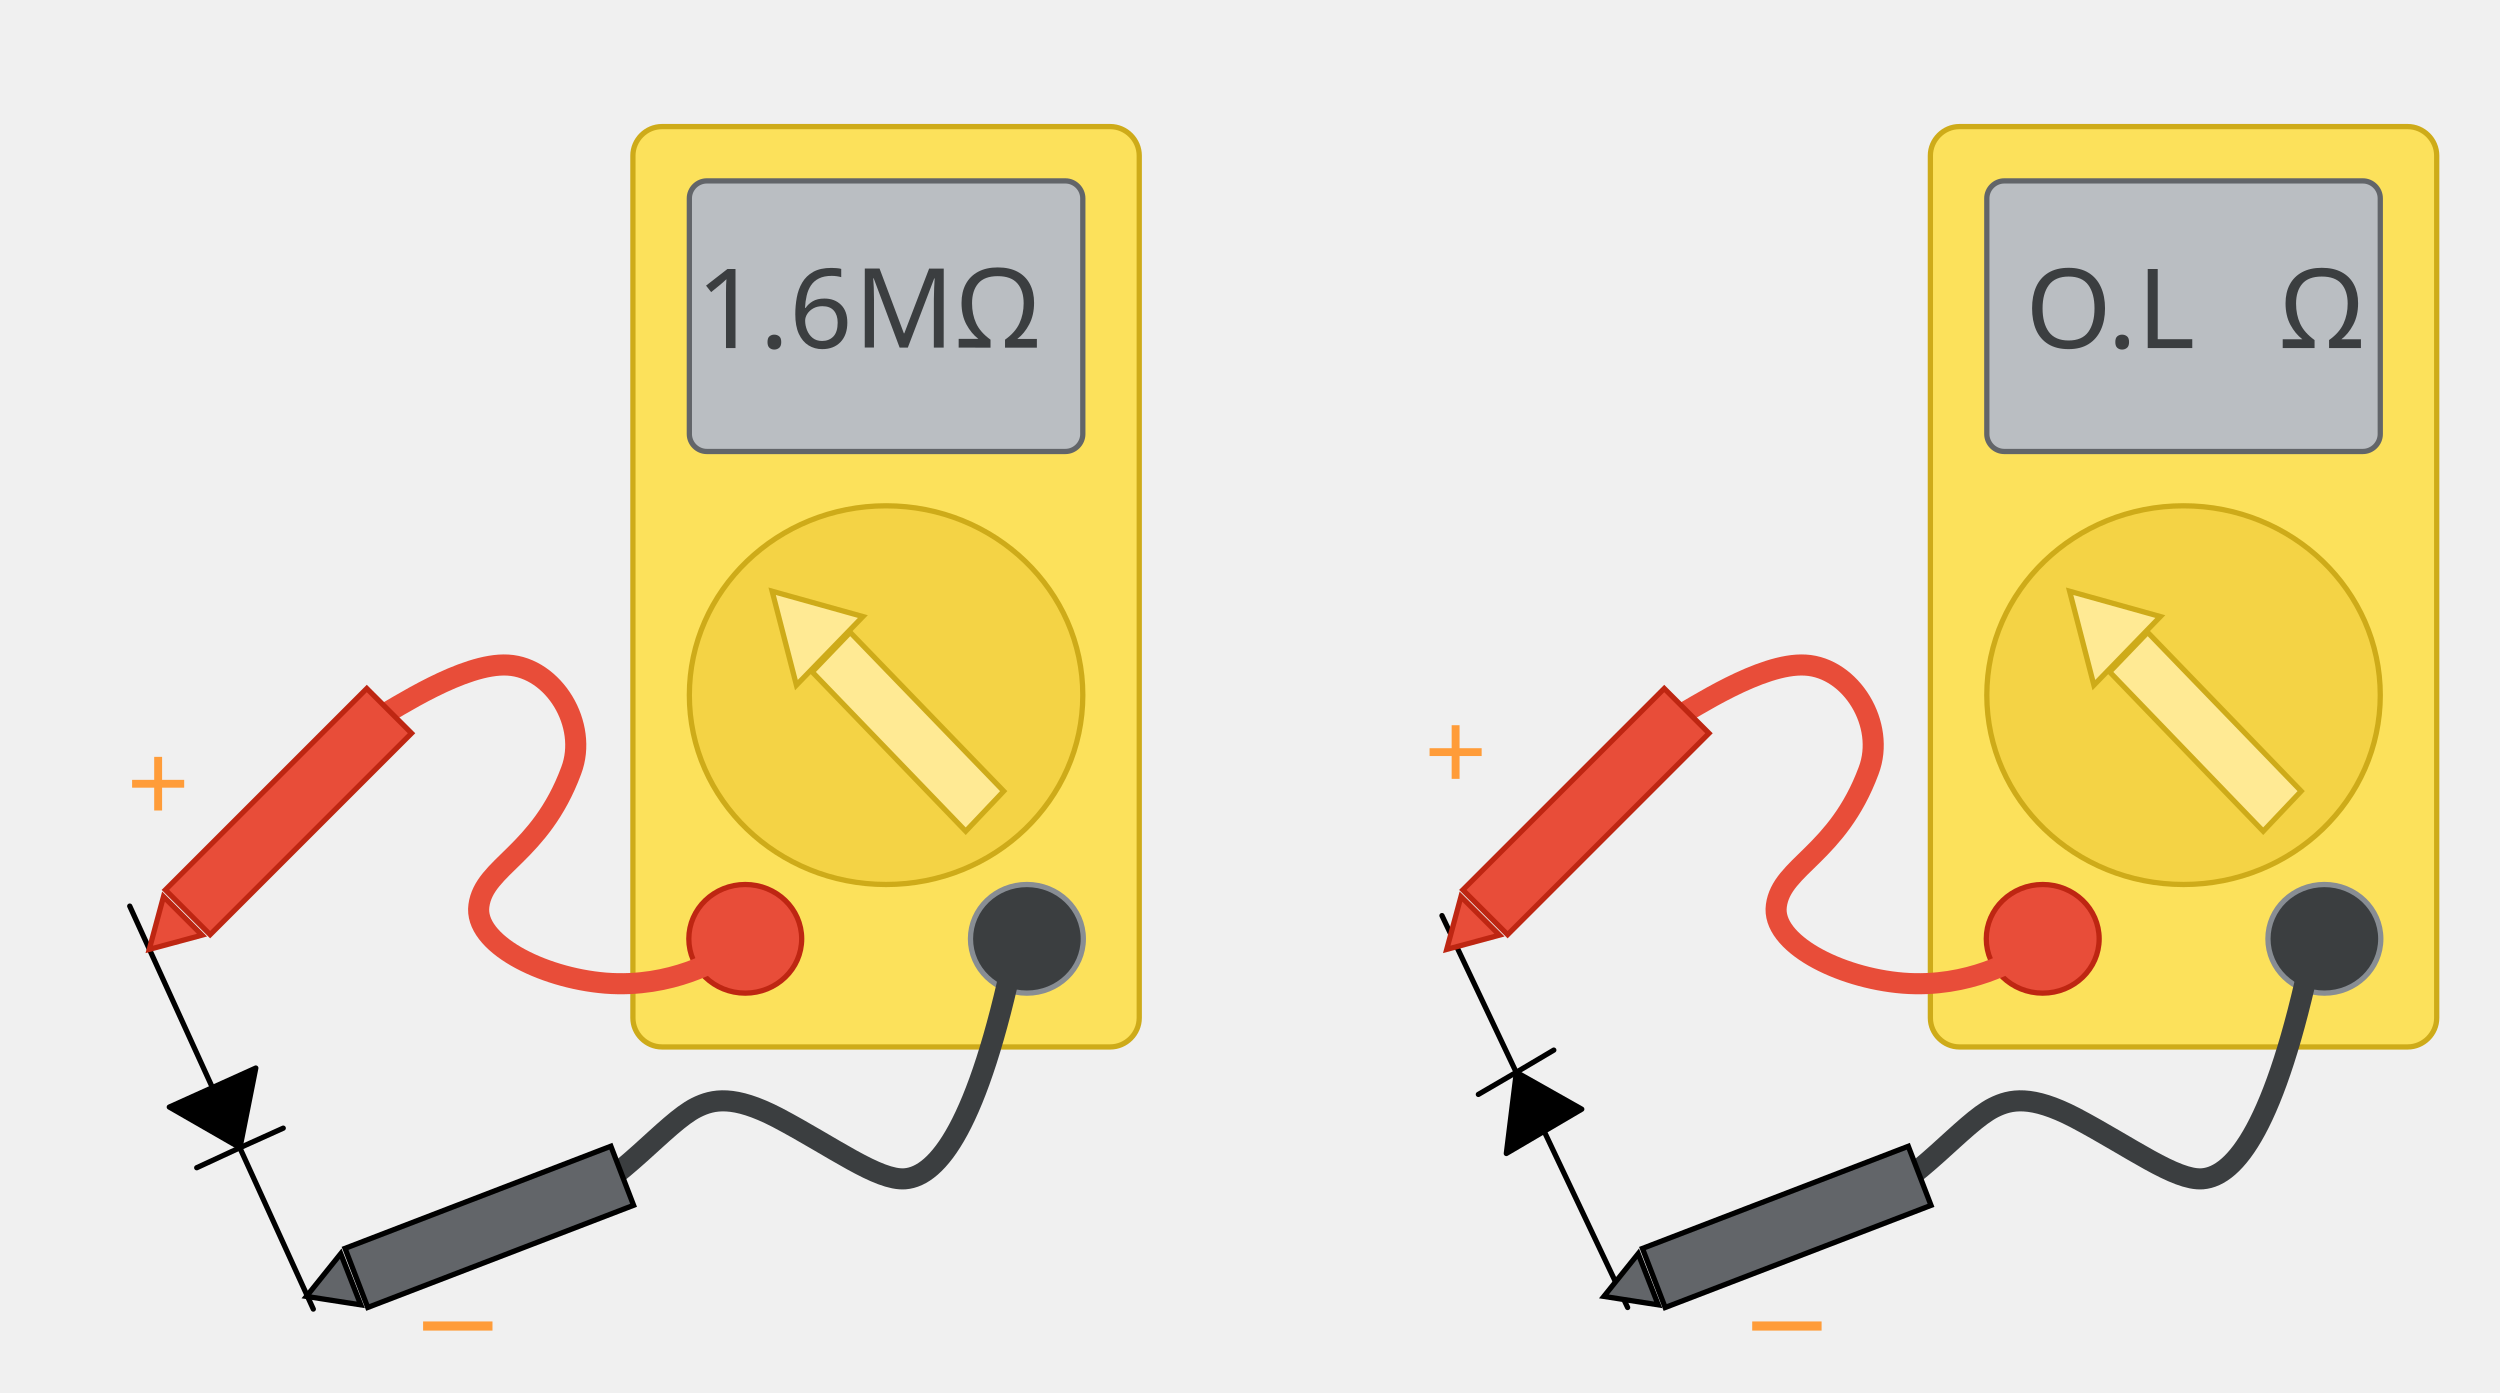
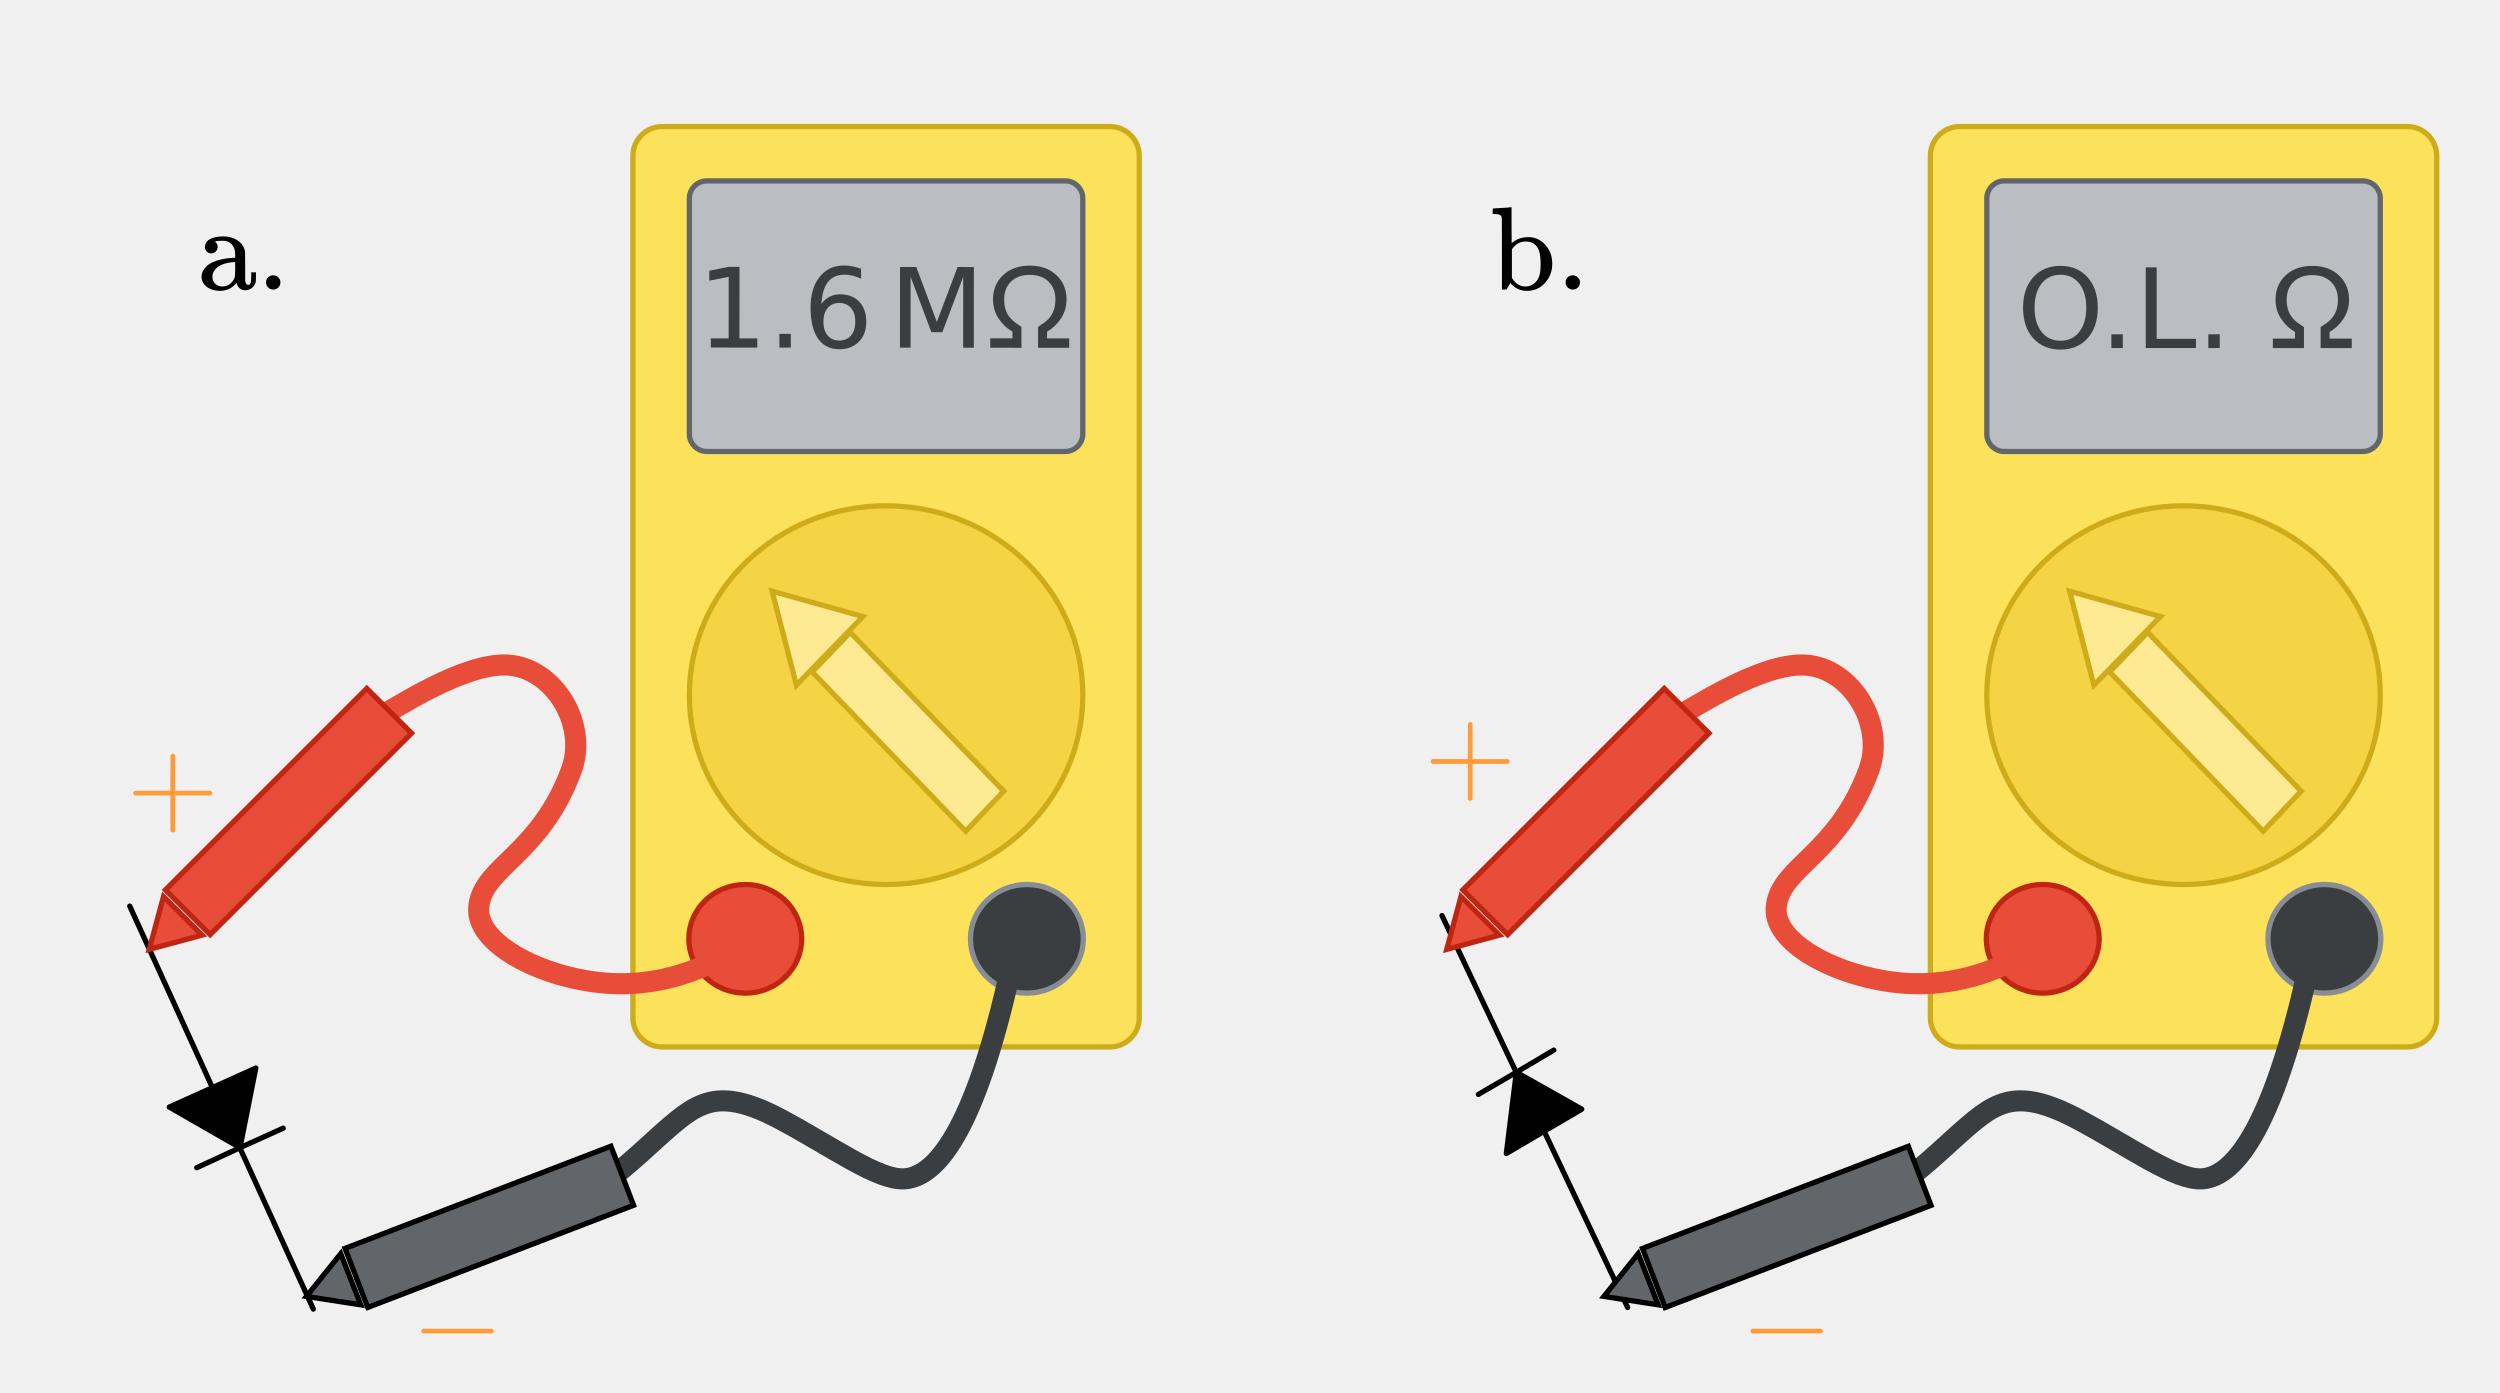
<svg xmlns="http://www.w3.org/2000/svg" version="1.1" id="Layer_1" x="0px" y="0px" width="474px" height="264px" viewBox="0 0 474 264" style="enable-background:new 0 0 474 264;" xml:space="preserve">
-   <style type="text/css">
+   <defs id="defs103" />
+   <style type="text/css" id="style3">
	.st0{fill:url(#SVGID_1_);}
	.st1{fill:none;}
	.st2{fill:none;stroke:#000000;stroke-linecap:round;stroke-linejoin:round;stroke-miterlimit:10;}
	.st3{stroke:#000000;stroke-linecap:round;stroke-linejoin:round;stroke-miterlimit:10;}
	.st4{fill:none;stroke:#FF9C39;stroke-width:5;stroke-miterlimit:10;}
	.st5{fill:url(#SVGID_2_);}
	.st6{fill:url(#SVGID_3_);}
	.st7{fill:none;stroke:#000000;stroke-width:2;stroke-miterlimit:10;}
	.st8{fill:none;stroke:#000000;stroke-linecap:round;stroke-miterlimit:10;}
	.st9{fill:none;stroke:#000000;stroke-width:1.5;stroke-miterlimit:10;}
	.st10{fill:none;stroke:#000000;stroke-width:1.5;stroke-linecap:round;stroke-miterlimit:10;}
	.st11{fill:none;stroke:#000000;stroke-width:2;stroke-linecap:round;stroke-miterlimit:10;}
	.st12{fill:none;stroke:#085E29;stroke-width:2;stroke-linecap:round;stroke-linejoin:round;stroke-miterlimit:10;}
	.st13{fill:#B6FFB0;stroke:#085E29;stroke-width:2;stroke-linecap:round;stroke-linejoin:round;stroke-miterlimit:10;}
	.st14{fill:none;stroke:#000000;stroke-width:2;stroke-linecap:round;stroke-linejoin:round;stroke-miterlimit:10;}
	.st15{fill:none;stroke:#000000;stroke-miterlimit:10;}
	.st16{fill:#FFFFFF;stroke:#000000;stroke-miterlimit:10;}
	.st17{fill:none;stroke:#11ACCD;stroke-width:3;stroke-linecap:round;stroke-miterlimit:10;}
	.st18{fill:#11ACCD;}
	.st19{fill:#FF9C39;}
	.st20{fill:none;stroke:#FF9C39;stroke-width:2;stroke-linecap:round;stroke-miterlimit:10;}
	.st21{fill:url(#SVGID_4_);}
	.st22{fill:url(#SVGID_5_);}
	.st23{fill:url(#SVGID_6_);}
	.st24{fill:url(#SVGID_7_);}
	.st25{fill:url(#SVGID_8_);}
	.st26{fill:none;stroke:#01A995;stroke-miterlimit:10;stroke-dasharray:2.06,2.06;}
	.st27{fill:none;stroke:#01A995;stroke-width:2;stroke-miterlimit:10;}
	.st28{fill:#01A995;}
	.st29{fill:url(#SVGID_9_);}
	.st30{fill:url(#SVGID_10_);}
	.st31{fill:url(#SVGID_11_);}
	.st32{font-family:'KaTeX_Main-Regular';}
	.st33{font-size:21px;}
	.st34{fill:#FCE15B;stroke:#CEAB19;stroke-miterlimit:10;}
	.st35{fill:#BABEC2;stroke:#626569;stroke-miterlimit:10;}
	.st36{fill:#E84D39;stroke:#BE2612;stroke-miterlimit:10;}
	.st37{fill:#3B3E40;stroke:#888D93;stroke-miterlimit:10;}
	.st38{fill:#F4D345;stroke:#CEAB19;stroke-miterlimit:10;}
	.st39{fill:#FFEA94;stroke:#CEAB19;stroke-miterlimit:10;}
	.st40{fill:#3B3E40;}
	.st41{font-family:'KaTeX_Main-Bold';}
	.st42{font-size:36px;}
	.st43{fill:none;stroke:#3B3E40;stroke-width:4;stroke-miterlimit:10;}
	.st44{fill:#626569;stroke:#000000;stroke-miterlimit:10;}
	.st45{fill:none;stroke:#E84D39;stroke-width:4;stroke-miterlimit:10;}
	.st46{font-family:'TimesNewRomanPS-BoldMT';}
	.st47{stroke:#000000;stroke-miterlimit:10;}
	.st48{fill:none;stroke:#74CF70;stroke-linecap:round;stroke-linejoin:round;}
	.st49{fill:#74CF70;}
	.st50{fill:none;stroke:#11ACCD;stroke-width:4;stroke-linecap:round;stroke-miterlimit:10;}
	.st51{fill:#63D9EA;stroke:#11ACCD;stroke-width:2;stroke-miterlimit:10;}
	.st52{fill:#01D1C1;stroke:#01A995;stroke-width:2;stroke-miterlimit:10;}
</style>
-   <g>
-     <polygon class="st1" points="318.2,242.3 299.1,253.5 263.8,179.2 282.9,168  " />
-     <line class="st2" x1="273.4" y1="173.6" x2="308.6" y2="247.9" />
-     <polyline class="st2" points="280.3,207.5 287.5,203.3 294.6,199.1  " />
-     <polygon class="st3" points="285.6,218.7 287.5,203.3 299.9,210.3  " />
+   <g id="g5">
+     <polygon class="st1" points="318.2,242.3 299.1,253.5 263.8,179.2 282.9,168  " id="polygon7" />
+     <line class="st2" x1="273.4" y1="173.6" x2="308.6" y2="247.9" id="line9" />
+     <polyline class="st2" points="280.3,207.5 287.5,203.3 294.6,199.1  " id="polyline11" />
+     <polygon class="st3" points="285.6,218.7 287.5,203.3 299.9,210.3  " id="polygon13" />
  </g>
-   <g>
-     <rect x="30" y="168" transform="matrix(-0.9104 0.4138 -0.4138 -0.9104 167.134 383.7972)" class="st1" width="24" height="84" />
-     <line class="st2" x1="59.4" y1="248.2" x2="24.6" y2="171.8" />
-     <polyline class="st2" points="53.7,213.9 45.5,217.6 37.3,221.4  " />
-     <polygon class="st3" points="48.5,202.5 45.5,217.6 32.1,209.9  " />
+   <g id="g15">
+     <rect x="30" y="168" transform="matrix(-0.9104 0.4138 -0.4138 -0.9104 167.134 383.7972)" class="st1" width="24" height="84" id="rect17" />
+     <line class="st2" x1="59.4" y1="248.2" x2="24.6" y2="171.8" id="line19" />
+     <polyline class="st2" points="53.7,213.9 45.5,217.6 37.3,221.4  " id="polyline21" />
+     <polygon class="st3" points="48.5,202.5 45.5,217.6 32.1,209.9  " id="polygon23" />
  </g>
-   <text transform="matrix(1 0 0 1 24.0001 156.0001)" class="st19 st32 st33">+</text>
-   <text transform="matrix(1 0 0 1 78 258)" class="st19 st32 st33">−</text>
-   <path class="st34" d="M210.5,24h-85c-3,0-5.5,2.5-5.5,5.5V193c0,3,2.5,5.5,5.5,5.5h85c3,0,5.5-2.5,5.5-5.5V29.5  C216,26.5,213.5,24,210.5,24z" />
-   <path class="st35" d="M202,34.3H134c-1.8,0-3.3,1.5-3.3,3.3v44.7c0,1.8,1.5,3.3,3.3,3.3H202c1.8,0,3.3-1.5,3.3-3.3V37.6  C205.3,35.8,203.8,34.3,202,34.3z" />
-   <ellipse class="st36" cx="141.3" cy="178" rx="10.7" ry="10.3" />
-   <ellipse class="st37" cx="194.7" cy="178" rx="10.7" ry="10.3" />
-   <ellipse class="st38" cx="168" cy="131.8" rx="37.3" ry="35.9" />
-   <polygon class="st39" points="161.2,119.9 154,127.4 183.1,157.6 190.3,150 " />
-   <polygon class="st39" points="146.4,112.1 163.6,116.9 151,129.9 " />
-   <text transform="matrix(0.583 3.964400e-04 -3.964400e-04 0.583 161.9242 65.8956)" class="st40 st41 st42">MΩ</text>
-   <path class="st43" d="M108,228c9.5-3.8,18.2-15.1,24-18c3.2-1.6,7.1-2.4,15.4,1.9c10.6,5.6,19.1,12,24.2,11.6  c6.2-0.5,13.8-10,20.7-42.9" />
-   <g>
-     <polygon class="st44" points="58.1,245.8 64.6,237.7 68.4,247.4  " />
-     <rect x="65.8" y="226.6" transform="matrix(0.9334 -0.3587 0.3587 0.9334 -77.2786 48.7854)" class="st44" width="54" height="12" />
+   <g transform="matrix(1 0 0 1 24.0001 156.0001)" style="font-style:normal;font-variant:normal;font-weight:normal;font-stretch:normal;font-size:22.5px;line-height:125%;font-family:KaTeX_Main;-inkscape-font-specification:'KaTeX_Main, Normal';text-align:start;writing-mode:lr-tb;text-anchor:start;fill:#ff9c39" id="text25">
+     <path d="M 1.575,-5.175 Q 1.26,-5.332 1.26,-5.625 q 0,-0.292 0.315,-0.45 l 6.728,0 0,-3.375 0.022,-3.375 q 0.225,-0.292 0.427,-0.292 0.292,0 0.45,0.338 l 0,6.705 6.705,0 q 0.338,0.18 0.338,0.45 0,0.27 -0.338,0.45 l -6.705,0 0,6.705 Q 9.045,1.845 8.752,1.845 8.46,1.845 8.303,1.53 l 0,-6.705 -6.728,0 z" style="font-style:normal;font-variant:normal;font-weight:normal;font-stretch:normal;font-size:22.5px;line-height:125%;font-family:KaTeX_Main;-inkscape-font-specification:'KaTeX_Main, Normal';text-align:start;writing-mode:lr-tb;text-anchor:start;fill:#ff9c39" id="path4227" />
  </g>
-   <path class="st45" d="M138,180.8c-1.5,0.9-10.6,6.6-23.2,5.6c-12.2-1-25-7.6-24-14.7c1-7.5,11.6-9.7,17.5-25.6  c3.3-8.7-3.3-19.5-12-20c-8.4-0.5-21.4,8.3-24.7,10" />
-   <g>
-     <rect x="27.7" y="147.9" transform="matrix(0.7071 -0.7071 0.7071 0.7071 -92.8095 83.7293)" class="st36" width="54" height="12" />
-     <polygon class="st36" points="28.3,180 31,170 38.3,177.3  " />
+   <g transform="matrix(1 0 0 1 78 258)" style="font-style:normal;font-variant:normal;font-weight:normal;font-stretch:normal;font-size:22.5px;line-height:125%;font-family:KaTeX_Main;-inkscape-font-specification:'KaTeX_Main, Normal';text-align:start;writing-mode:lr-tb;text-anchor:start;fill:#ff9c39" id="text27">
+     <path d="M 2.205,-5.175 Q 1.89,-5.332 1.89,-5.625 q 0,-0.292 0.315,-0.45 l 13.072,0 q 0.338,0.18 0.338,0.45 0,0.27 -0.338,0.45 l -13.072,0 z" style="font-style:normal;font-variant:normal;font-weight:normal;font-stretch:normal;font-size:22.5px;line-height:125%;font-family:KaTeX_Main;-inkscape-font-specification:'KaTeX_Main, Normal';text-align:start;writing-mode:lr-tb;text-anchor:start;fill:#ff9c39" id="path4224" />
  </g>
-   <text transform="matrix(1 0 0 1 270.0001 150.0001)" class="st19 st32 st33">+</text>
-   <text transform="matrix(1 0 0 1 330 258)" class="st19 st32 st33">−</text>
-   <path class="st34" d="M456.5,24h-85c-3,0-5.5,2.5-5.5,5.5V193c0,3,2.5,5.5,5.5,5.5h85c3,0,5.5-2.5,5.5-5.5V29.5  C462,26.5,459.5,24,456.5,24z" />
-   <path class="st35" d="M448,34.3H380c-1.8,0-3.3,1.5-3.3,3.3v44.7c0,1.8,1.5,3.3,3.3,3.3H448c1.8,0,3.3-1.5,3.3-3.3V37.6  C451.3,35.8,449.8,34.3,448,34.3z" />
-   <ellipse class="st36" cx="387.3" cy="178" rx="10.7" ry="10.3" />
-   <ellipse class="st37" cx="440.7" cy="178" rx="10.7" ry="10.3" />
-   <ellipse class="st38" cx="414" cy="131.8" rx="37.3" ry="35.9" />
-   <polygon class="st39" points="407.2,119.9 400,127.4 429.1,157.6 436.3,150 " />
-   <polygon class="st39" points="392.4,112.1 409.6,116.9 397,129.9 " />
-   <text transform="matrix(0.583 0 0 0.583 432 65.9878)" class="st40 st41 st42">Ω</text>
-   <path class="st43" d="M354,228c9.5-3.8,18.2-15.1,24-18c3.2-1.6,7.1-2.4,15.4,1.9c10.6,5.6,19.1,12,24.2,11.6  c6.2-0.5,13.8-10,20.7-42.9" />
-   <g>
-     <polygon class="st44" points="304.1,245.8 310.6,237.7 314.4,247.4  " />
-     <rect x="311.8" y="226.6" transform="matrix(0.9334 -0.3587 0.3587 0.9334 -60.9037 137.037)" class="st44" width="54" height="12" />
+   <path class="st34" d="M210.5,24h-85c-3,0-5.5,2.5-5.5,5.5V193c0,3,2.5,5.5,5.5,5.5h85c3,0,5.5-2.5,5.5-5.5V29.5  C216,26.5,213.5,24,210.5,24z" id="path29" />
+   <path class="st35" d="M202,34.3H134c-1.8,0-3.3,1.5-3.3,3.3v44.7c0,1.8,1.5,3.3,3.3,3.3H202c1.8,0,3.3-1.5,3.3-3.3V37.6  C205.3,35.8,203.8,34.3,202,34.3z" id="path31" />
+   <ellipse class="st36" cx="141.3" cy="178" rx="10.7" ry="10.3" id="ellipse33" />
+   <ellipse class="st37" cx="194.7" cy="178" rx="10.7" ry="10.3" id="ellipse35" />
+   <ellipse class="st38" cx="168" cy="131.8" rx="37.3" ry="35.9" id="ellipse37" />
+   <polygon class="st39" points="161.2,119.9 154,127.4 183.1,157.6 190.3,150 " id="polygon39" />
+   <polygon class="st39" points="146.4,112.1 163.6,116.9 151,129.9 " id="polygon41" />
+   <g transform="matrix(0.9999998,6.7999984e-4,-6.7999984e-4,0.9999998,0,0)" style="font-size:20.988px;font-family:KaTeX_Main-Bold;fill:#3b3e40" id="text43">
+     <path d="m 134.813,64.064 3.382,0 0,-11.673 -3.679,0.738 0,-1.886 3.659,-0.738 2.07,0 0,13.558 3.382,0 0,1.742 -8.813,0 0,-1.742 z" style="font-size:20.988px;font-family:KaTeX_Main-Bold;fill:#3b3e40" id="path4213" />
+     <path d="m 147.818,63.203 2.162,0 0,2.603 -2.162,0 0,-2.603 z" style="font-size:20.988px;font-family:KaTeX_Main-Bold;fill:#3b3e40" id="path4215" />
+     <path d="m 159.183,57.331 q -1.394,0 -2.214,0.953 -0.81,0.953 -0.81,2.613 0,1.65 0.81,2.613 0.82,0.953 2.214,0.953 1.394,0 2.203,-0.953 0.82,-0.963 0.82,-2.613 0,-1.66 -0.82,-2.613 -0.81,-0.953 -2.203,-0.953 z m 4.109,-6.487 0,1.886 q -0.779,-0.369 -1.578,-0.564 -0.789,-0.195 -1.568,-0.195 -2.05,0 -3.136,1.383 -1.076,1.383 -1.23,4.181 0.605,-0.892 1.517,-1.363 0.912,-0.482 2.009,-0.482 2.306,0 3.638,1.404 1.342,1.394 1.342,3.802 0,2.357 -1.394,3.782 -1.394,1.424 -3.71,1.424 -2.654,0 -4.058,-2.029 -1.404,-2.039 -1.404,-5.903 0,-3.628 1.722,-5.78 1.722,-2.162 4.622,-2.162 0.779,0 1.568,0.154 0.799,0.154 1.66,0.461 z" style="font-size:20.988px;font-family:KaTeX_Main-Bold;fill:#3b3e40" id="path4217" />
+     <path d="m 170.678,50.505 3.085,0 3.905,10.412 3.925,-10.412 3.085,0 0,15.3 -2.019,0 0,-13.435 -3.946,10.494 -2.08,0 -3.945,-10.494 0,13.435 -2.009,0 0,-15.3 z" style="font-size:20.988px;font-family:KaTeX_Main-Bold;fill:#3b3e40" id="path4219" />
+     <path d="m 202.765,65.806 -5.903,0 0,-3.966 q 0.615,-0.389 1.22,-0.84 0.615,-0.451 1.066,-1.035 0.461,-0.605 0.728,-1.414 0.266,-0.82 0.266,-1.906 0,-2.111 -1.302,-3.382 -1.302,-1.281 -3.556,-1.281 -2.255,0 -3.556,1.281 -1.302,1.271 -1.302,3.382 0,1.086 0.266,1.906 0.266,0.81 0.728,1.414 0.461,0.584 1.066,1.035 0.605,0.451 1.22,0.84 l 0,3.966 -5.903,0 0,-1.783 4.202,0 0,-1.271 q -1.609,-0.922 -2.654,-2.521 -1.035,-1.599 -1.035,-3.587 0,-2.828 1.916,-4.622 1.927,-1.793 5.052,-1.793 3.126,0 5.042,1.793 1.927,1.793 1.927,4.622 0,1.988 -1.045,3.587 -1.035,1.599 -2.644,2.521 l 0,1.271 4.202,0 0,1.783 z" style="font-size:20.988px;font-family:KaTeX_Main-Bold;fill:#3b3e40" id="path4221" />
  </g>
-   <path class="st45" d="M384,180.8c-1.5,0.9-10.6,6.6-23.2,5.6c-12.2-1-25-7.6-24-14.7c1-7.5,11.6-9.7,17.5-25.6  c3.3-8.7-3.3-19.5-12-20c-8.4-0.5-21.4,8.3-24.7,10" />
-   <g>
-     <rect x="273.7" y="147.9" transform="matrix(0.7071 -0.7071 0.7071 0.7071 -20.7577 257.6776)" class="st36" width="54" height="12" />
-     <polygon class="st36" points="274.3,180 277,170 284.3,177.3  " />
+   <path class="st43" d="M108,228c9.5-3.8,18.2-15.1,24-18c3.2-1.6,7.1-2.4,15.4,1.9c10.6,5.6,19.1,12,24.2,11.6  c6.2-0.5,13.8-10,20.7-42.9" id="path45" />
+   <g id="g47">
+     <polygon class="st44" points="58.1,245.8 64.6,237.7 68.4,247.4  " id="polygon49" />
+     <rect x="65.8" y="226.6" transform="matrix(0.9334 -0.3587 0.3587 0.9334 -77.2786 48.7854)" class="st44" width="54" height="12" id="rect51" />
  </g>
-   <text transform="matrix(0.583 0 0 0.583 132 65.9878)" class="st40 st46 st42">1.6</text>
-   <text transform="matrix(0.583 0 0 0.583 384 65.9878)" class="st40 st46 st42">O.L</text>
+   <path class="st45" d="M138,180.8c-1.5,0.9-10.6,6.6-23.2,5.6c-12.2-1-25-7.6-24-14.7c1-7.5,11.6-9.7,17.5-25.6  c3.3-8.7-3.3-19.5-12-20c-8.4-0.5-21.4,8.3-24.7,10" id="path53" />
+   <g id="g55">
+     <rect x="27.7" y="147.9" transform="matrix(0.7071 -0.7071 0.7071 0.7071 -92.8095 83.7293)" class="st36" width="54" height="12" id="rect57" />
+     <polygon class="st36" points="28.3,180 31,170 38.3,177.3  " id="polygon59" />
+   </g>
+   <g transform="matrix(1 0 0 1 270.0001 150.0001)" style="font-style:normal;font-variant:normal;font-weight:normal;font-stretch:normal;font-size:22.5px;line-height:125%;font-family:KaTeX_Main;-inkscape-font-specification:'KaTeX_Main, Normal';text-align:start;writing-mode:lr-tb;text-anchor:start;fill:#ff9c39" id="text61">
+     <path d="M 1.575,-5.175 Q 1.26,-5.332 1.26,-5.625 q 0,-0.292 0.315,-0.45 l 6.728,0 0,-3.375 0.022,-3.375 q 0.225,-0.292 0.427,-0.292 0.292,0 0.45,0.338 l 0,6.705 6.705,0 q 0.338,0.18 0.338,0.45 0,0.27 -0.338,0.45 l -6.705,0 0,6.705 Q 9.045,1.845 8.752,1.845 8.46,1.845 8.303,1.53 l 0,-6.705 -6.728,0 z" style="font-style:normal;font-variant:normal;font-weight:normal;font-stretch:normal;font-size:22.5px;line-height:125%;font-family:KaTeX_Main;-inkscape-font-specification:'KaTeX_Main, Normal';text-align:start;writing-mode:lr-tb;text-anchor:start;fill:#ff9c39" id="path4210" />
+   </g>
+   <g transform="matrix(1 0 0 1 330 258)" style="font-style:normal;font-variant:normal;font-weight:normal;font-stretch:normal;font-size:22.5px;line-height:125%;font-family:KaTeX_Main;-inkscape-font-specification:'KaTeX_Main, Normal';text-align:start;writing-mode:lr-tb;text-anchor:start;fill:#ff9c39" id="text63">
+     <path d="M 2.205,-5.175 Q 1.89,-5.332 1.89,-5.625 q 0,-0.292 0.315,-0.45 l 13.072,0 q 0.338,0.18 0.338,0.45 0,0.27 -0.338,0.45 l -13.072,0 z" style="font-style:normal;font-variant:normal;font-weight:normal;font-stretch:normal;font-size:22.5px;line-height:125%;font-family:KaTeX_Main;-inkscape-font-specification:'KaTeX_Main, Normal';text-align:start;writing-mode:lr-tb;text-anchor:start;fill:#ff9c39" id="path4207" />
+   </g>
+   <path class="st34" d="M456.5,24h-85c-3,0-5.5,2.5-5.5,5.5V193c0,3,2.5,5.5,5.5,5.5h85c3,0,5.5-2.5,5.5-5.5V29.5  C462,26.5,459.5,24,456.5,24z" id="path65" />
+   <path class="st35" d="M448,34.3H380c-1.8,0-3.3,1.5-3.3,3.3v44.7c0,1.8,1.5,3.3,3.3,3.3H448c1.8,0,3.3-1.5,3.3-3.3V37.6  C451.3,35.8,449.8,34.3,448,34.3z" id="path67" />
+   <ellipse class="st36" cx="387.3" cy="178" rx="10.7" ry="10.3" id="ellipse69" />
+   <ellipse class="st37" cx="440.7" cy="178" rx="10.7" ry="10.3" id="ellipse71" />
+   <ellipse class="st38" cx="414" cy="131.8" rx="37.3" ry="35.9" id="ellipse73" />
+   <polygon class="st39" points="407.2,119.9 400,127.4 429.1,157.6 436.3,150 " id="polygon75" />
+   <polygon class="st39" points="392.4,112.1 409.6,116.9 397,129.9 " id="polygon77" />
+   <g style="font-size:20.988px;font-family:KaTeX_Main-Bold;fill:#3b3e40" id="text79">
+     <path d="m 390.664,52.091 q -2.255,0 -3.587,1.681 -1.322,1.681 -1.322,4.581 0,2.89 1.322,4.571 1.332,1.681 3.587,1.681 2.255,0 3.566,-1.681 1.322,-1.681 1.322,-4.571 0,-2.9 -1.322,-4.581 -1.312,-1.681 -3.566,-1.681 z m 0,-1.681 q 3.218,0 5.145,2.162 1.927,2.152 1.927,5.78 0,3.618 -1.927,5.78 -1.927,2.152 -5.145,2.152 -3.228,0 -5.165,-2.152 -1.927,-2.152 -1.927,-5.78 0,-3.628 1.927,-5.78 1.937,-2.162 5.165,-2.162 z" style="font-size:20.988px;font-family:KaTeX_Main-Bold;fill:#3b3e40" id="path4196" />
+     <path d="m 400.318,63.385 2.162,0 0,2.603 -2.162,0 0,-2.603 z" style="font-size:20.988px;font-family:KaTeX_Main-Bold;fill:#3b3e40" id="path4198" />
+     <path d="m 406.835,50.687 2.07,0 0,13.558 7.45,0 0,1.742 -9.52,0 0,-15.3 z" style="font-size:20.988px;font-family:KaTeX_Main-Bold;fill:#3b3e40" id="path4200" />
+     <path d="m 418.703,63.385 2.162,0 0,2.603 -2.162,0 0,-2.603 z" style="font-size:20.988px;font-family:KaTeX_Main-Bold;fill:#3b3e40" id="path4202" />
+     <path d="m 445.891,65.988 -5.903,0 0,-3.966 q 0.615,-0.389 1.22,-0.84 0.615,-0.451 1.066,-1.035 0.461,-0.605 0.728,-1.414 0.266,-0.82 0.266,-1.906 0,-2.111 -1.302,-3.382 -1.302,-1.281 -3.556,-1.281 -2.255,0 -3.556,1.281 -1.302,1.271 -1.302,3.382 0,1.086 0.266,1.906 0.266,0.81 0.728,1.414 0.461,0.584 1.066,1.035 0.605,0.451 1.22,0.84 l 0,3.966 -5.903,0 0,-1.783 4.202,0 0,-1.271 q -1.609,-0.922 -2.654,-2.521 -1.035,-1.599 -1.035,-3.587 0,-2.828 1.916,-4.622 1.927,-1.793 5.052,-1.793 3.126,0 5.042,1.793 1.927,1.793 1.927,4.622 0,1.988 -1.045,3.587 -1.035,1.599 -2.644,2.521 l 0,1.271 4.202,0 0,1.783 z" style="font-size:20.988px;font-family:KaTeX_Main-Bold;fill:#3b3e40" id="path4204" />
+   </g>
+   <path class="st43" d="M354,228c9.5-3.8,18.2-15.1,24-18c3.2-1.6,7.1-2.4,15.4,1.9c10.6,5.6,19.1,12,24.2,11.6  c6.2-0.5,13.8-10,20.7-42.9" id="path81" />
+   <g id="g83">
+     <polygon class="st44" points="304.1,245.8 310.6,237.7 314.4,247.4  " id="polygon85" />
+     <rect x="311.8" y="226.6" transform="matrix(0.9334 -0.3587 0.3587 0.9334 -60.9037 137.037)" class="st44" width="54" height="12" id="rect87" />
+   </g>
+   <path class="st45" d="M384,180.8c-1.5,0.9-10.6,6.6-23.2,5.6c-12.2-1-25-7.6-24-14.7c1-7.5,11.6-9.7,17.5-25.6  c3.3-8.7-3.3-19.5-12-20c-8.4-0.5-21.4,8.3-24.7,10" id="path89" />
+   <g id="g91">
+     <rect x="273.7" y="147.9" transform="matrix(0.7071 -0.7071 0.7071 0.7071 -20.7577 257.6776)" class="st36" width="54" height="12" id="rect93" />
+     <polygon class="st36" points="274.3,180 277,170 284.3,177.3  " id="polygon95" />
+   </g>
+   <g style="font-style:normal;font-variant:normal;font-weight:normal;font-stretch:normal;font-size:40px;line-height:125%;font-family:KaTeX_Main;-inkscape-font-specification:'KaTeX_Main, Normal';text-align:start;letter-spacing:0px;word-spacing:0px;writing-mode:lr-tb;text-anchor:start;fill:#000000;fill-opacity:1;stroke:none;stroke-width:1px;stroke-linecap:butt;stroke-linejoin:miter;stroke-opacity:1" id="text4233">
+     <path d="m 40.905,47.681 q -0.338,0.36 -0.855,0.36 -0.517,0 -0.855,-0.36 -0.338,-0.36 -0.338,-0.855 0,-0.315 0.18,-0.72 0.292,-0.608 1.17,-0.945 0.877,-0.338 2.138,-0.338 1.485,0 2.565,0.675 1.103,0.675 1.44,1.755 0.113,0.315 0.113,0.72 0.022,0.383 0.022,2.565 0,2.205 0,2.587 0.022,0.36 0.135,0.562 0.135,0.315 0.45,0.315 0.292,0 0.427,-0.315 0.135,-0.27 0.135,-1.238 l 0,-0.81 0.9,0 0,0.877 q -0.022,0.9 -0.068,1.058 -0.203,0.63 -0.743,1.058 -0.54,0.405 -1.282,0.405 -0.562,0 -1.012,-0.383 -0.427,-0.405 -0.585,-0.968 l 0,-0.09 q -0.068,0.068 -0.27,0.315 -0.203,0.225 -0.292,0.315 -1.103,0.922 -2.565,0.922 -1.17,0 -2.092,-0.495 -0.922,-0.495 -1.238,-1.305 -0.18,-0.427 -0.18,-0.855 0,-1.058 0.877,-1.935 0.517,-0.517 1.282,-0.855 1.53,-0.698 3.915,-0.833 l 0.315,0 0,-0.495 q 0,-0.765 -0.135,-1.125 -0.225,-0.743 -0.787,-1.17 -0.562,-0.427 -1.395,-0.427 -1.508,0 -1.508,0.18 0.495,0.338 0.495,0.99 0,0.495 -0.36,0.855 z m 3.69,3.285 q 0,-1.305 -0.022,-1.305 -0.068,0 -0.113,0.022 -3.083,0.203 -3.938,1.823 -0.247,0.45 -0.247,1.012 0,0.765 0.54,1.282 0.54,0.517 1.327,0.517 0.9,0 1.53,-0.54 0.652,-0.54 0.855,-1.327 0.045,-0.158 0.068,-1.485 z" style="font-style:normal;font-variant:normal;font-weight:normal;font-stretch:normal;font-size:22.5px;line-height:125%;font-family:KaTeX_Main;-inkscape-font-specification:'KaTeX_Main, Normal';text-align:start;writing-mode:lr-tb;text-anchor:start" id="path4191" />
+     <path d="m 50.445,53.553 q 0,-0.585 0.383,-0.968 0.383,-0.383 0.968,-0.383 0.585,0 0.968,0.405 0.405,0.383 0.405,0.922 0,0.585 -0.405,0.99 -0.405,0.383 -0.945,0.383 -0.585,0 -0.99,-0.405 -0.383,-0.405 -0.383,-0.945 z" style="font-style:normal;font-variant:normal;font-weight:normal;font-stretch:normal;font-size:22.5px;line-height:125%;font-family:KaTeX_Main;-inkscape-font-specification:'KaTeX_Main, Normal';text-align:start;writing-mode:lr-tb;text-anchor:start" id="path4193" />
+   </g>
+   <g style="font-style:normal;font-variant:normal;font-weight:normal;font-stretch:normal;font-size:40px;line-height:125%;font-family:KaTeX_Main;-inkscape-font-specification:'KaTeX_Main, Normal';text-align:start;letter-spacing:0px;word-spacing:0px;writing-mode:lr-tb;text-anchor:start;fill:#000000;fill-opacity:1;stroke:none;stroke-width:1px;stroke-linecap:butt;stroke-linejoin:miter;stroke-opacity:1" id="text4237">
+     <path d="m 284.768,39.423 q 0.383,-0.022 0.833,-0.045 0.45,-0.045 0.675,-0.068 0.225,-0.022 0.247,-0.022 l 0.068,0 0,3.397 q 0,3.42 0.022,3.42 0.068,-0.045 0.135,-0.113 1.238,-1.035 3.083,-1.035 0.405,0 0.743,0.068 1.597,0.315 2.655,1.688 1.08,1.35 1.08,3.33 0,0.427 -0.045,0.787 -0.292,1.823 -1.597,3.083 -1.282,1.238 -3.195,1.238 -1.732,0 -2.97,-1.327 l -0.158,-0.158 -0.225,0.405 q -0.045,0.068 -0.135,0.225 -0.068,0.135 -0.135,0.247 -0.045,0.09 -0.068,0.135 l -0.113,0.203 -0.45,0.022 -0.45,0 0,-6.705 q 0,-6.772 -0.022,-6.862 -0.068,-0.427 -0.338,-0.562 -0.247,-0.158 -0.99,-0.203 l -0.405,0 0,-0.517 q 0,-0.517 0.045,-0.517 l 0.225,-0.022 q 0.225,-0.022 0.652,-0.045 0.427,-0.022 0.833,-0.045 z m 5.242,6.435 q -0.54,-0.068 -0.698,-0.068 -1.575,0 -2.52,1.305 l -0.135,0.18 0,5.423 0.113,0.158 q 0.675,1.08 1.732,1.373 0.292,0.09 0.698,0.09 1.44,0 2.272,-1.215 0.18,-0.247 0.36,-0.743 0.27,-0.787 0.27,-2.228 0,-1.665 -0.27,-2.498 -0.472,-1.417 -1.823,-1.778 z" style="font-style:normal;font-variant:normal;font-weight:normal;font-stretch:normal;font-size:22.5px;line-height:125%;font-family:KaTeX_Main;-inkscape-font-specification:'KaTeX_Main, Normal';text-align:start;writing-mode:lr-tb;text-anchor:start" id="path4186" />
+     <path d="m 296.843,53.553 q 0,-0.585 0.383,-0.968 0.383,-0.383 0.968,-0.383 0.585,0 0.968,0.405 0.405,0.383 0.405,0.922 0,0.585 -0.405,0.99 -0.405,0.383 -0.945,0.383 -0.585,0 -0.99,-0.405 -0.383,-0.405 -0.383,-0.945 z" style="font-style:normal;font-variant:normal;font-weight:normal;font-stretch:normal;font-size:22.5px;line-height:125%;font-family:KaTeX_Main;-inkscape-font-specification:'KaTeX_Main, Normal';text-align:start;writing-mode:lr-tb;text-anchor:start" id="path4188" />
+   </g>
</svg>
